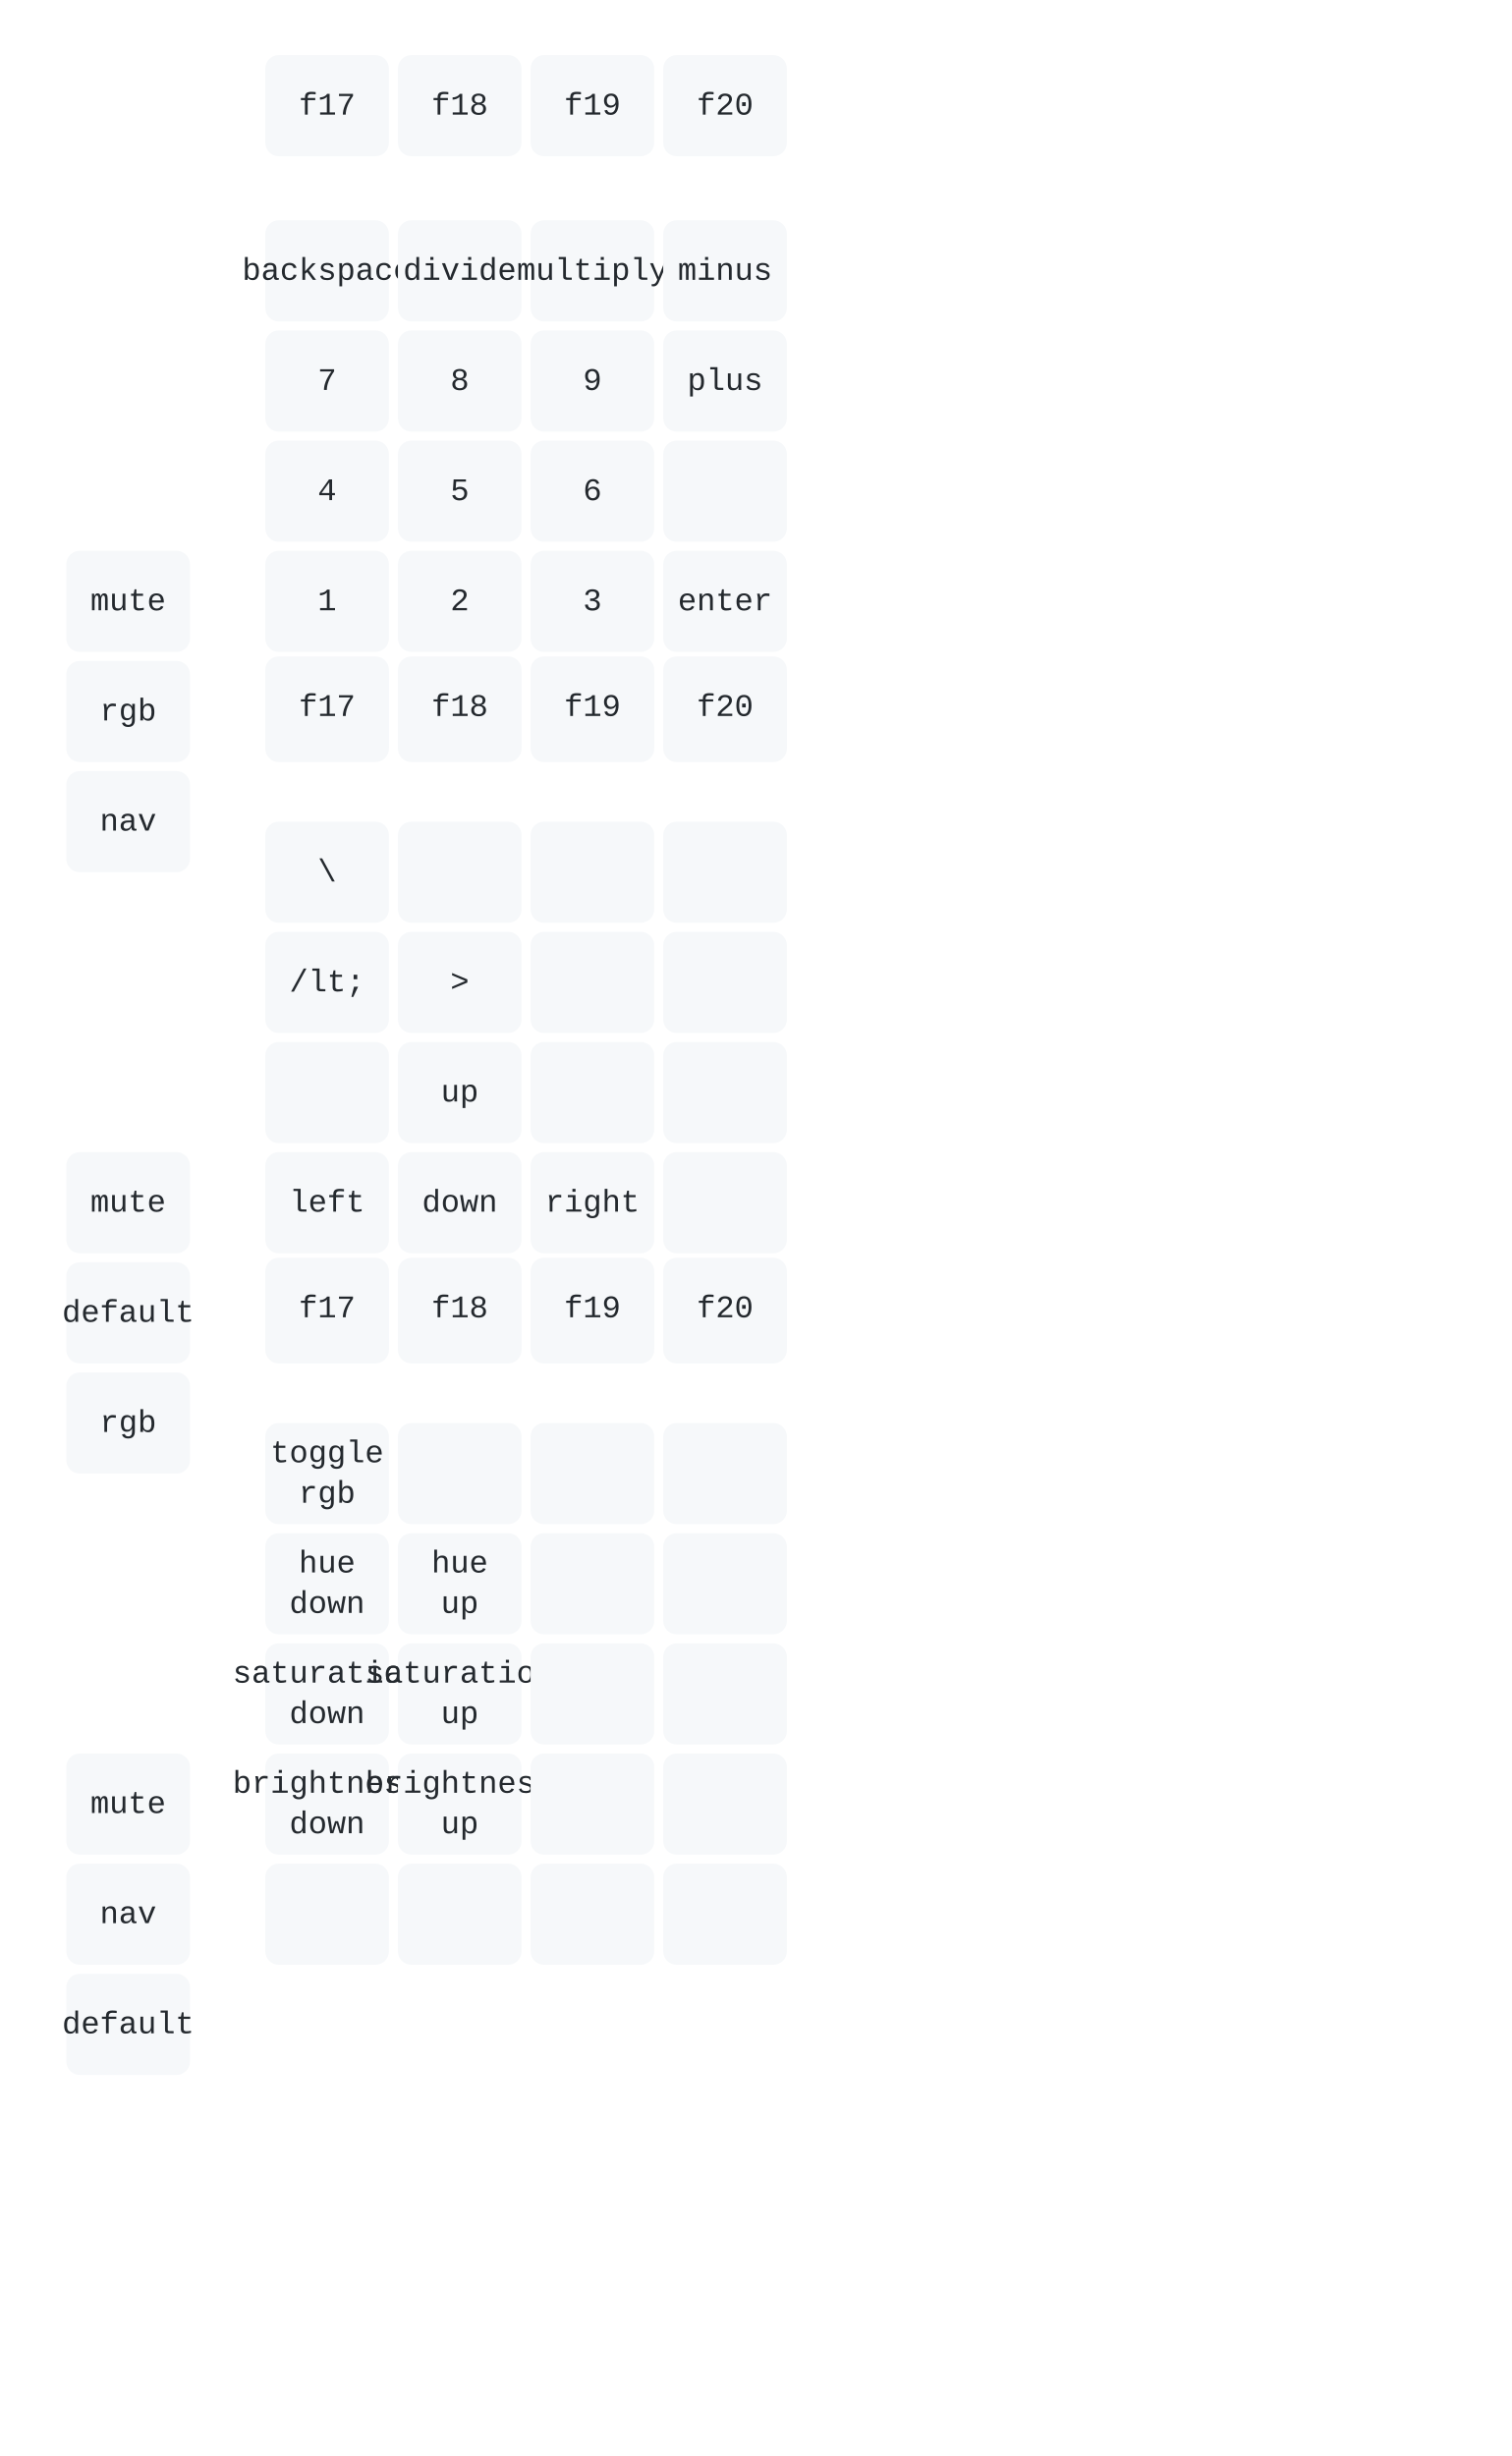
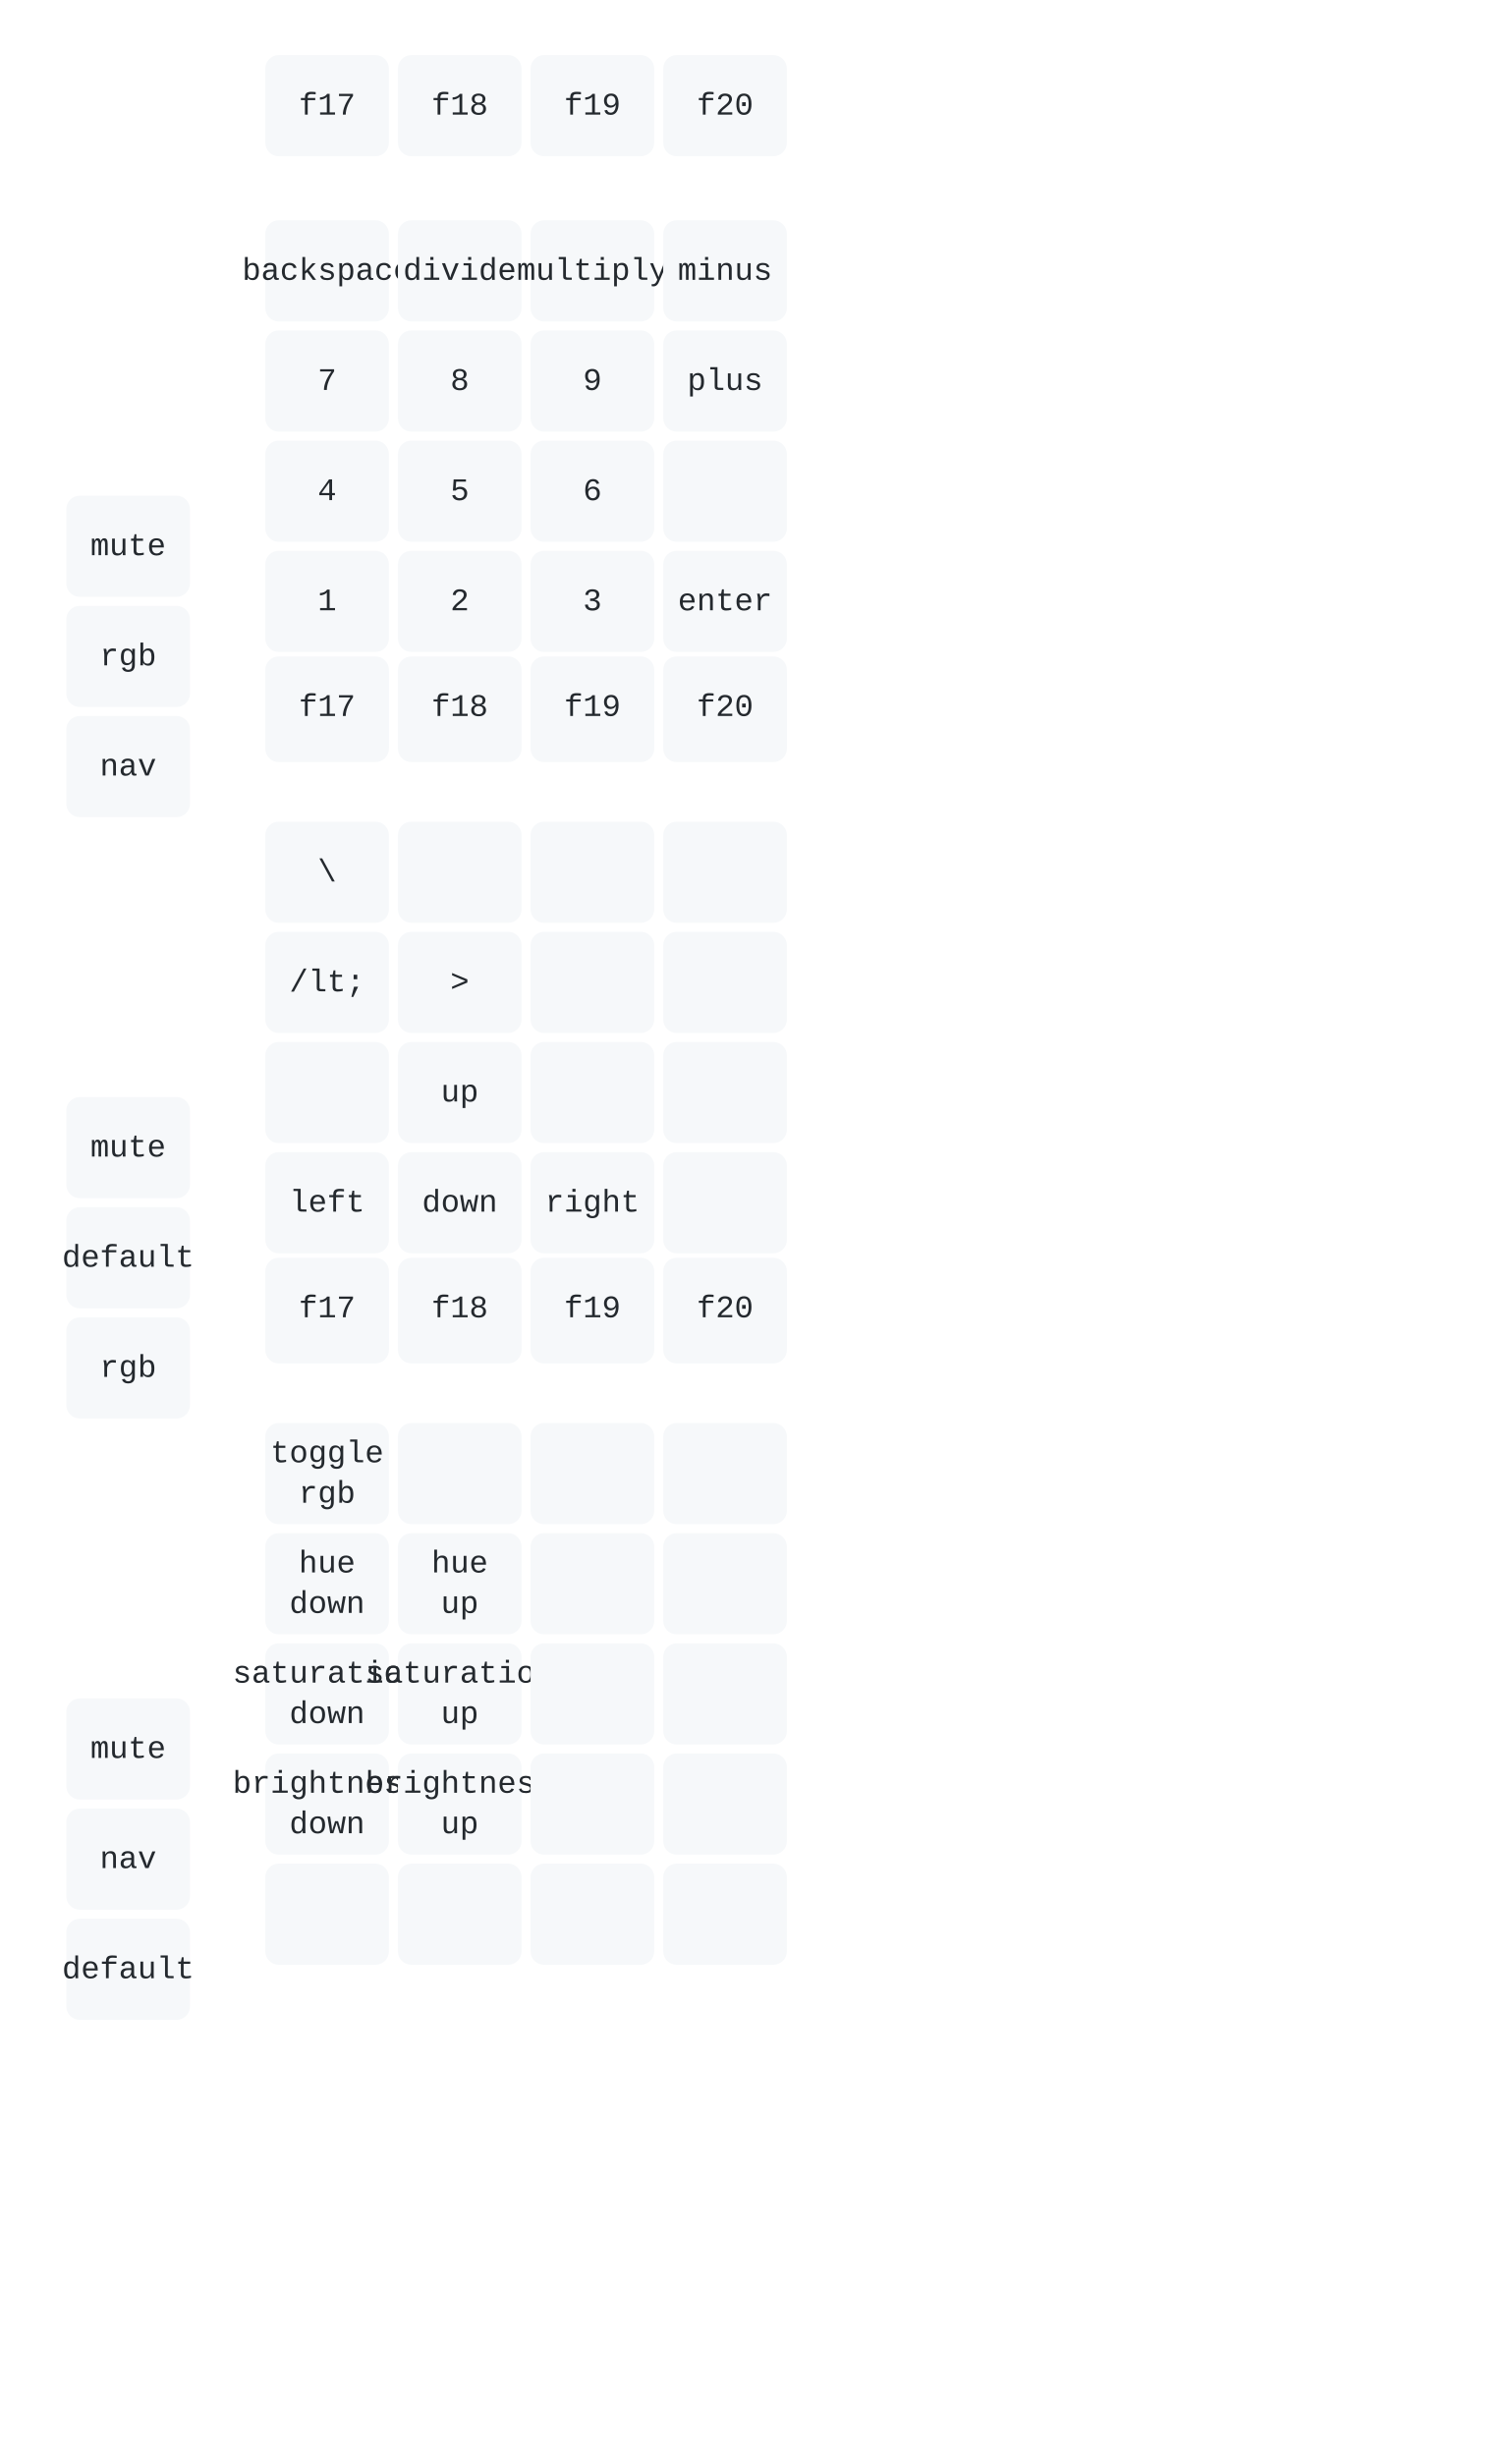
<svg xmlns="http://www.w3.org/2000/svg" width="672.5" height="1092.5" viewBox="0 0 672.5 1092.5">
  <style>
    svg {
        font-family: SFMono-Regular,Consolas,Liberation Mono,Menlo,monospace;
        font-size: 14px;
        font-kerning: normal;
        text-rendering: optimizeLegibility;
        fill: #24292e;
    }

    rect {
        fill: #f6f8fa;
    }

    .held {
        fill: #fdd;
    }
</style>
-   <rect rx="6" ry="6" x="29.5" y="245.0" width="55" height="45" class="" />
-   <text text-anchor="middle" dominant-baseline="middle" x="57.0" y="267.5">mute</text>
-   <rect rx="6" ry="6" x="29.5" y="294.0" width="55" height="45" class="" />
-   <text text-anchor="middle" dominant-baseline="middle" x="57.0" y="316.5">rgb</text>
-   <rect rx="6" ry="6" x="29.5" y="343.0" width="55" height="45" class="" />
-   <text text-anchor="middle" dominant-baseline="middle" x="57.0" y="365.5">nav</text>
+   <rect rx="6" ry="6" x="29.5" y="220.5" width="55" height="45" class="" />
+   <text text-anchor="middle" dominant-baseline="middle" x="57.0" y="243.0">mute</text>
+   <rect rx="6" ry="6" x="29.5" y="269.5" width="55" height="45" class="" />
+   <text text-anchor="middle" dominant-baseline="middle" x="57.0" y="292.0">rgb</text>
+   <rect rx="6" ry="6" x="29.5" y="318.5" width="55" height="45" class="" />
+   <text text-anchor="middle" dominant-baseline="middle" x="57.0" y="341.0">nav</text>
  <rect rx="6" ry="6" x="118.0" y="24.5" width="55" height="45" class="" />
  <text text-anchor="middle" dominant-baseline="middle" x="145.5" y="47.0">f17</text>
  <rect rx="6" ry="6" x="177.0" y="24.5" width="55" height="45" class="" />
  <text text-anchor="middle" dominant-baseline="middle" x="204.5" y="47.0">f18</text>
  <rect rx="6" ry="6" x="236.0" y="24.5" width="55" height="45" class="" />
  <text text-anchor="middle" dominant-baseline="middle" x="263.5" y="47.0">f19</text>
  <rect rx="6" ry="6" x="295.0" y="24.5" width="55" height="45" class="" />
  <text text-anchor="middle" dominant-baseline="middle" x="322.5" y="47.0">f20</text>
  <rect rx="6" ry="6" x="118.0" y="98.0" width="55" height="45" class="" />
  <text text-anchor="middle" dominant-baseline="middle" x="145.5" y="120.5">backspace</text>
  <rect rx="6" ry="6" x="177.0" y="98.0" width="55" height="45" class="" />
  <text text-anchor="middle" dominant-baseline="middle" x="204.5" y="120.5">divide</text>
  <rect rx="6" ry="6" x="236.0" y="98.0" width="55" height="45" class="" />
  <text text-anchor="middle" dominant-baseline="middle" x="263.5" y="120.5">multiply</text>
  <rect rx="6" ry="6" x="295.0" y="98.0" width="55" height="45" class="" />
  <text text-anchor="middle" dominant-baseline="middle" x="322.5" y="120.5">minus</text>
  <rect rx="6" ry="6" x="118.0" y="147.0" width="55" height="45" class="" />
  <text text-anchor="middle" dominant-baseline="middle" x="145.5" y="169.5">7</text>
  <rect rx="6" ry="6" x="177.0" y="147.0" width="55" height="45" class="" />
  <text text-anchor="middle" dominant-baseline="middle" x="204.5" y="169.5">8</text>
  <rect rx="6" ry="6" x="236.0" y="147.0" width="55" height="45" class="" />
  <text text-anchor="middle" dominant-baseline="middle" x="263.5" y="169.5">9</text>
  <rect rx="6" ry="6" x="295.0" y="147.0" width="55" height="45" class="" />
  <text text-anchor="middle" dominant-baseline="middle" x="322.5" y="169.5">plus</text>
  <rect rx="6" ry="6" x="118.0" y="196.0" width="55" height="45" class="" />
  <text text-anchor="middle" dominant-baseline="middle" x="145.5" y="218.5">4</text>
  <rect rx="6" ry="6" x="177.0" y="196.0" width="55" height="45" class="" />
  <text text-anchor="middle" dominant-baseline="middle" x="204.5" y="218.5">5</text>
  <rect rx="6" ry="6" x="236.0" y="196.0" width="55" height="45" class="" />
  <text text-anchor="middle" dominant-baseline="middle" x="263.5" y="218.5">6</text>
  <rect rx="6" ry="6" x="295.0" y="196.0" width="55" height="45" class="" />
  <rect rx="6" ry="6" x="118.0" y="245.0" width="55" height="45" class="" />
  <text text-anchor="middle" dominant-baseline="middle" x="145.5" y="267.5">1</text>
  <rect rx="6" ry="6" x="177.0" y="245.0" width="55" height="45" class="" />
  <text text-anchor="middle" dominant-baseline="middle" x="204.5" y="267.5">2</text>
  <rect rx="6" ry="6" x="236.0" y="245.0" width="55" height="45" class="" />
  <text text-anchor="middle" dominant-baseline="middle" x="263.5" y="267.5">3</text>
  <rect rx="6" ry="6" x="295.0" y="245.0" width="55" height="45" class="" />
  <text text-anchor="middle" dominant-baseline="middle" x="322.5" y="267.5">enter</text>
  <rect rx="6" ry="6" x="118.0" y="294.0" width="55" height="45" class="" />
  <text text-anchor="middle" dominant-baseline="middle" x="145.5" y="316.5">0</text>
  <rect rx="6" ry="6" x="177.0" y="294.0" width="55" height="45" class="" />
  <rect rx="6" ry="6" x="236.0" y="294.0" width="55" height="45" class="" />
  <text text-anchor="middle" dominant-baseline="middle" x="263.5" y="316.5">.</text>
  <rect rx="6" ry="6" x="295.0" y="294.0" width="55" height="45" class="" />
-   <rect rx="6" ry="6" x="29.5" y="512.5" width="55" height="45" class="" />
-   <text text-anchor="middle" dominant-baseline="middle" x="57.0" y="535.0">mute</text>
-   <rect rx="6" ry="6" x="29.5" y="561.5" width="55" height="45" class="" />
-   <text text-anchor="middle" dominant-baseline="middle" x="57.0" y="584.0">default</text>
-   <rect rx="6" ry="6" x="29.5" y="610.5" width="55" height="45" class="" />
-   <text text-anchor="middle" dominant-baseline="middle" x="57.0" y="633.0">rgb</text>
+   <rect rx="6" ry="6" x="29.5" y="488.0" width="55" height="45" class="" />
+   <text text-anchor="middle" dominant-baseline="middle" x="57.0" y="510.5">mute</text>
+   <rect rx="6" ry="6" x="29.5" y="537.0" width="55" height="45" class="" />
+   <text text-anchor="middle" dominant-baseline="middle" x="57.0" y="559.5">default</text>
+   <rect rx="6" ry="6" x="29.5" y="586.0" width="55" height="45" class="" />
+   <text text-anchor="middle" dominant-baseline="middle" x="57.0" y="608.5">rgb</text>
  <rect rx="6" ry="6" x="118.0" y="292.0" width="55" height="45" class="" />
  <text text-anchor="middle" dominant-baseline="middle" x="145.5" y="314.5">f17</text>
  <rect rx="6" ry="6" x="177.0" y="292.0" width="55" height="45" class="" />
  <text text-anchor="middle" dominant-baseline="middle" x="204.5" y="314.5">f18</text>
  <rect rx="6" ry="6" x="236.0" y="292.0" width="55" height="45" class="" />
  <text text-anchor="middle" dominant-baseline="middle" x="263.5" y="314.5">f19</text>
  <rect rx="6" ry="6" x="295.0" y="292.0" width="55" height="45" class="" />
  <text text-anchor="middle" dominant-baseline="middle" x="322.5" y="314.5">f20</text>
  <rect rx="6" ry="6" x="118.0" y="365.5" width="55" height="45" class="" />
  <text text-anchor="middle" dominant-baseline="middle" x="145.5" y="388.0">\</text>
  <rect rx="6" ry="6" x="177.0" y="365.5" width="55" height="45" class="" />
  <rect rx="6" ry="6" x="236.0" y="365.5" width="55" height="45" class="" />
  <rect rx="6" ry="6" x="295.0" y="365.5" width="55" height="45" class="" />
  <rect rx="6" ry="6" x="118.0" y="414.5" width="55" height="45" class="" />
  <text text-anchor="middle" dominant-baseline="middle" x="145.5" y="437.0">/lt;</text>
  <rect rx="6" ry="6" x="177.0" y="414.5" width="55" height="45" class="" />
  <text text-anchor="middle" dominant-baseline="middle" x="204.5" y="437.0">&gt;</text>
  <rect rx="6" ry="6" x="236.0" y="414.5" width="55" height="45" class="" />
  <rect rx="6" ry="6" x="295.0" y="414.5" width="55" height="45" class="" />
  <rect rx="6" ry="6" x="118.0" y="463.5" width="55" height="45" class="" />
  <rect rx="6" ry="6" x="177.0" y="463.5" width="55" height="45" class="" />
  <text text-anchor="middle" dominant-baseline="middle" x="204.5" y="486.0">up</text>
  <rect rx="6" ry="6" x="236.0" y="463.5" width="55" height="45" class="" />
  <rect rx="6" ry="6" x="295.0" y="463.5" width="55" height="45" class="" />
  <rect rx="6" ry="6" x="118.0" y="512.5" width="55" height="45" class="" />
  <text text-anchor="middle" dominant-baseline="middle" x="145.5" y="535.0">left</text>
  <rect rx="6" ry="6" x="177.0" y="512.5" width="55" height="45" class="" />
  <text text-anchor="middle" dominant-baseline="middle" x="204.5" y="535.0">down</text>
  <rect rx="6" ry="6" x="236.0" y="512.5" width="55" height="45" class="" />
  <text text-anchor="middle" dominant-baseline="middle" x="263.5" y="535.0">right</text>
  <rect rx="6" ry="6" x="295.0" y="512.5" width="55" height="45" class="" />
  <rect rx="6" ry="6" x="118.0" y="561.5" width="55" height="45" class="" />
  <rect rx="6" ry="6" x="177.0" y="561.5" width="55" height="45" class="" />
  <rect rx="6" ry="6" x="236.0" y="561.5" width="55" height="45" class="" />
  <rect rx="6" ry="6" x="295.0" y="561.5" width="55" height="45" class="" />
-   <rect rx="6" ry="6" x="29.5" y="780.0" width="55" height="45" class="" />
-   <text text-anchor="middle" dominant-baseline="middle" x="57.0" y="802.5">mute</text>
-   <rect rx="6" ry="6" x="29.5" y="829.0" width="55" height="45" class="" />
-   <text text-anchor="middle" dominant-baseline="middle" x="57.0" y="851.5">nav</text>
-   <rect rx="6" ry="6" x="29.5" y="878.0" width="55" height="45" class="" />
-   <text text-anchor="middle" dominant-baseline="middle" x="57.0" y="900.5">default</text>
+   <rect rx="6" ry="6" x="29.5" y="755.5" width="55" height="45" class="" />
+   <text text-anchor="middle" dominant-baseline="middle" x="57.0" y="778.0">mute</text>
+   <rect rx="6" ry="6" x="29.5" y="804.5" width="55" height="45" class="" />
+   <text text-anchor="middle" dominant-baseline="middle" x="57.0" y="827.0">nav</text>
+   <rect rx="6" ry="6" x="29.5" y="853.5" width="55" height="45" class="" />
+   <text text-anchor="middle" dominant-baseline="middle" x="57.0" y="876.0">default</text>
  <rect rx="6" ry="6" x="118.0" y="559.5" width="55" height="45" class="" />
  <text text-anchor="middle" dominant-baseline="middle" x="145.5" y="582.0">f17</text>
  <rect rx="6" ry="6" x="177.0" y="559.5" width="55" height="45" class="" />
  <text text-anchor="middle" dominant-baseline="middle" x="204.5" y="582.0">f18</text>
  <rect rx="6" ry="6" x="236.0" y="559.5" width="55" height="45" class="" />
  <text text-anchor="middle" dominant-baseline="middle" x="263.5" y="582.0">f19</text>
  <rect rx="6" ry="6" x="295.0" y="559.5" width="55" height="45" class="" />
  <text text-anchor="middle" dominant-baseline="middle" x="322.5" y="582.0">f20</text>
  <rect rx="6" ry="6" x="118.0" y="633.0" width="55" height="45" class="" />
  <text text-anchor="middle" dominant-baseline="middle" x="145.5" y="646.5">toggle</text>
  <text text-anchor="middle" dominant-baseline="middle" x="145.5" y="664.5">rgb</text>
  <rect rx="6" ry="6" x="177.0" y="633.0" width="55" height="45" class="" />
  <rect rx="6" ry="6" x="236.0" y="633.0" width="55" height="45" class="" />
  <rect rx="6" ry="6" x="295.0" y="633.0" width="55" height="45" class="" />
  <rect rx="6" ry="6" x="118.0" y="682.0" width="55" height="45" class="" />
  <text text-anchor="middle" dominant-baseline="middle" x="145.5" y="695.5">hue</text>
  <text text-anchor="middle" dominant-baseline="middle" x="145.5" y="713.5">down</text>
  <rect rx="6" ry="6" x="177.0" y="682.0" width="55" height="45" class="" />
  <text text-anchor="middle" dominant-baseline="middle" x="204.5" y="695.5">hue</text>
  <text text-anchor="middle" dominant-baseline="middle" x="204.5" y="713.5">up</text>
  <rect rx="6" ry="6" x="236.0" y="682.0" width="55" height="45" class="" />
  <rect rx="6" ry="6" x="295.0" y="682.0" width="55" height="45" class="" />
  <rect rx="6" ry="6" x="118.0" y="731.0" width="55" height="45" class="" />
  <text text-anchor="middle" dominant-baseline="middle" x="145.5" y="744.5">saturation</text>
  <text text-anchor="middle" dominant-baseline="middle" x="145.5" y="762.5">down</text>
  <rect rx="6" ry="6" x="177.0" y="731.0" width="55" height="45" class="" />
  <text text-anchor="middle" dominant-baseline="middle" x="204.5" y="744.5">saturation</text>
  <text text-anchor="middle" dominant-baseline="middle" x="204.5" y="762.5">up</text>
  <rect rx="6" ry="6" x="236.0" y="731.0" width="55" height="45" class="" />
  <rect rx="6" ry="6" x="295.0" y="731.0" width="55" height="45" class="" />
  <rect rx="6" ry="6" x="118.0" y="780.0" width="55" height="45" class="" />
  <text text-anchor="middle" dominant-baseline="middle" x="145.5" y="793.5">brightness</text>
  <text text-anchor="middle" dominant-baseline="middle" x="145.5" y="811.5">down</text>
  <rect rx="6" ry="6" x="177.0" y="780.0" width="55" height="45" class="" />
  <text text-anchor="middle" dominant-baseline="middle" x="204.5" y="793.5">brightness</text>
  <text text-anchor="middle" dominant-baseline="middle" x="204.5" y="811.5">up</text>
  <rect rx="6" ry="6" x="236.0" y="780.0" width="55" height="45" class="" />
  <rect rx="6" ry="6" x="295.0" y="780.0" width="55" height="45" class="" />
  <rect rx="6" ry="6" x="118.0" y="829.0" width="55" height="45" class="" />
  <rect rx="6" ry="6" x="177.0" y="829.0" width="55" height="45" class="" />
  <rect rx="6" ry="6" x="236.0" y="829.0" width="55" height="45" class="" />
  <rect rx="6" ry="6" x="295.0" y="829.0" width="55" height="45" class="" />
</svg>
